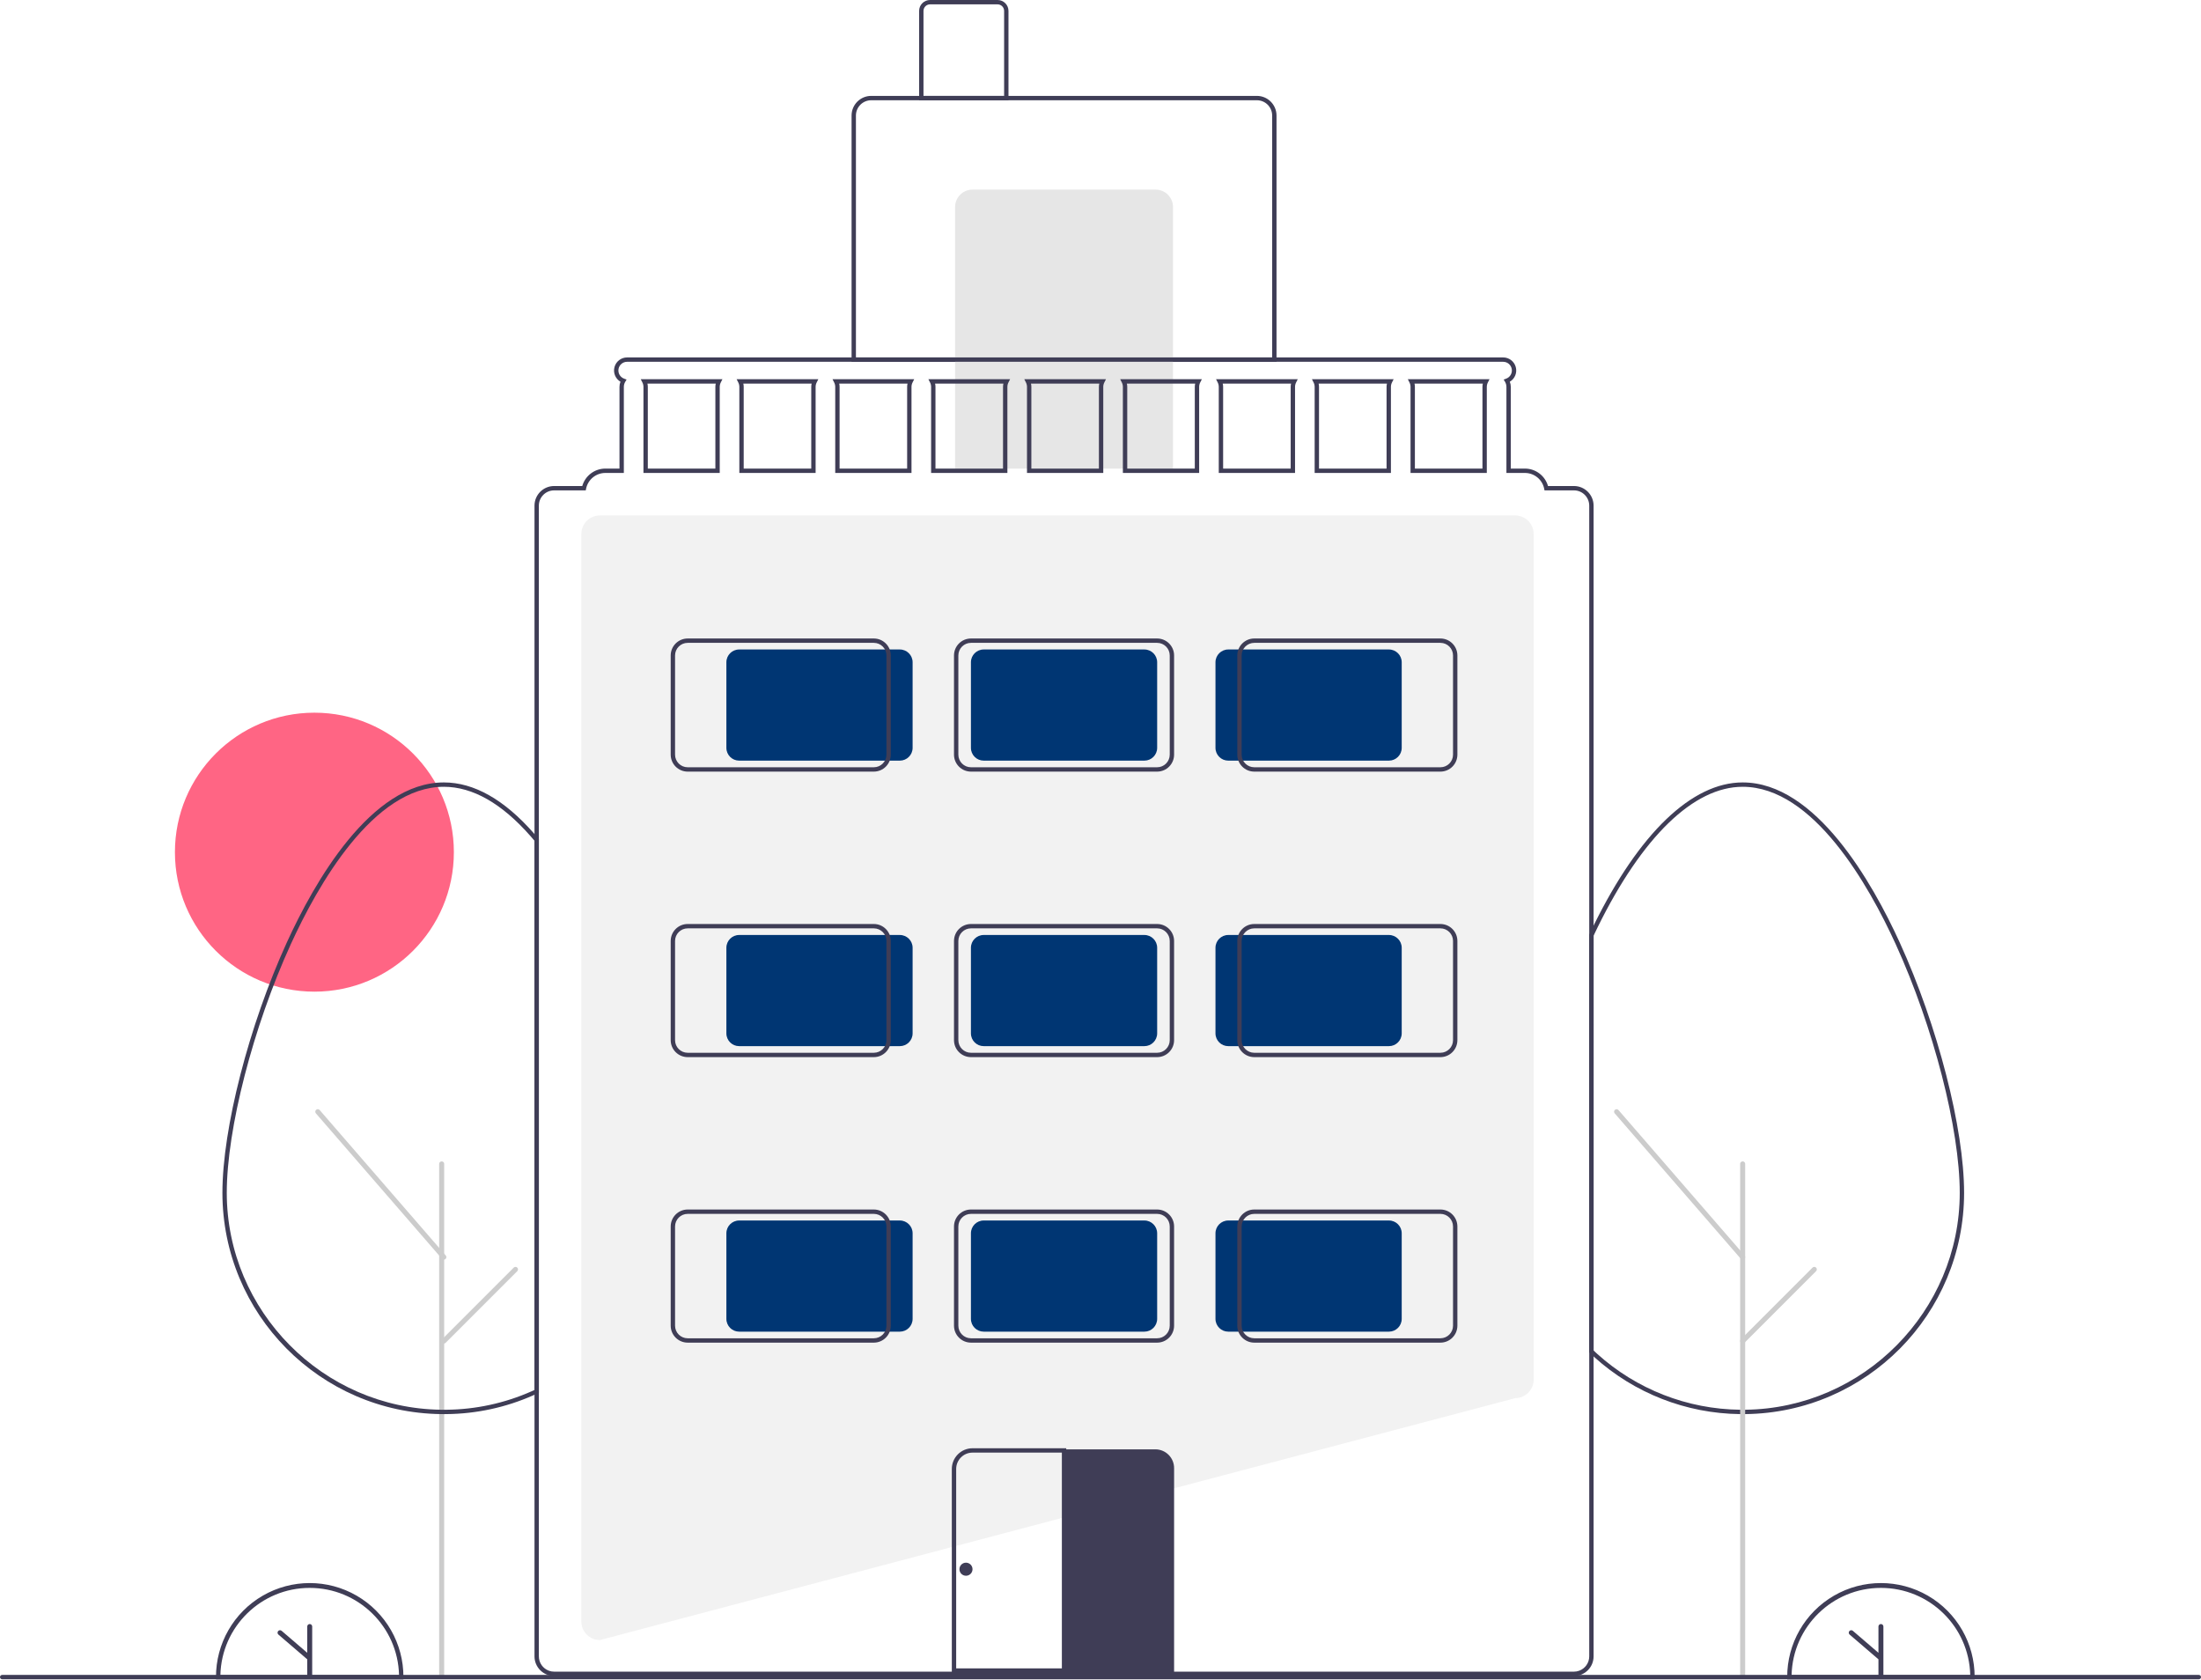
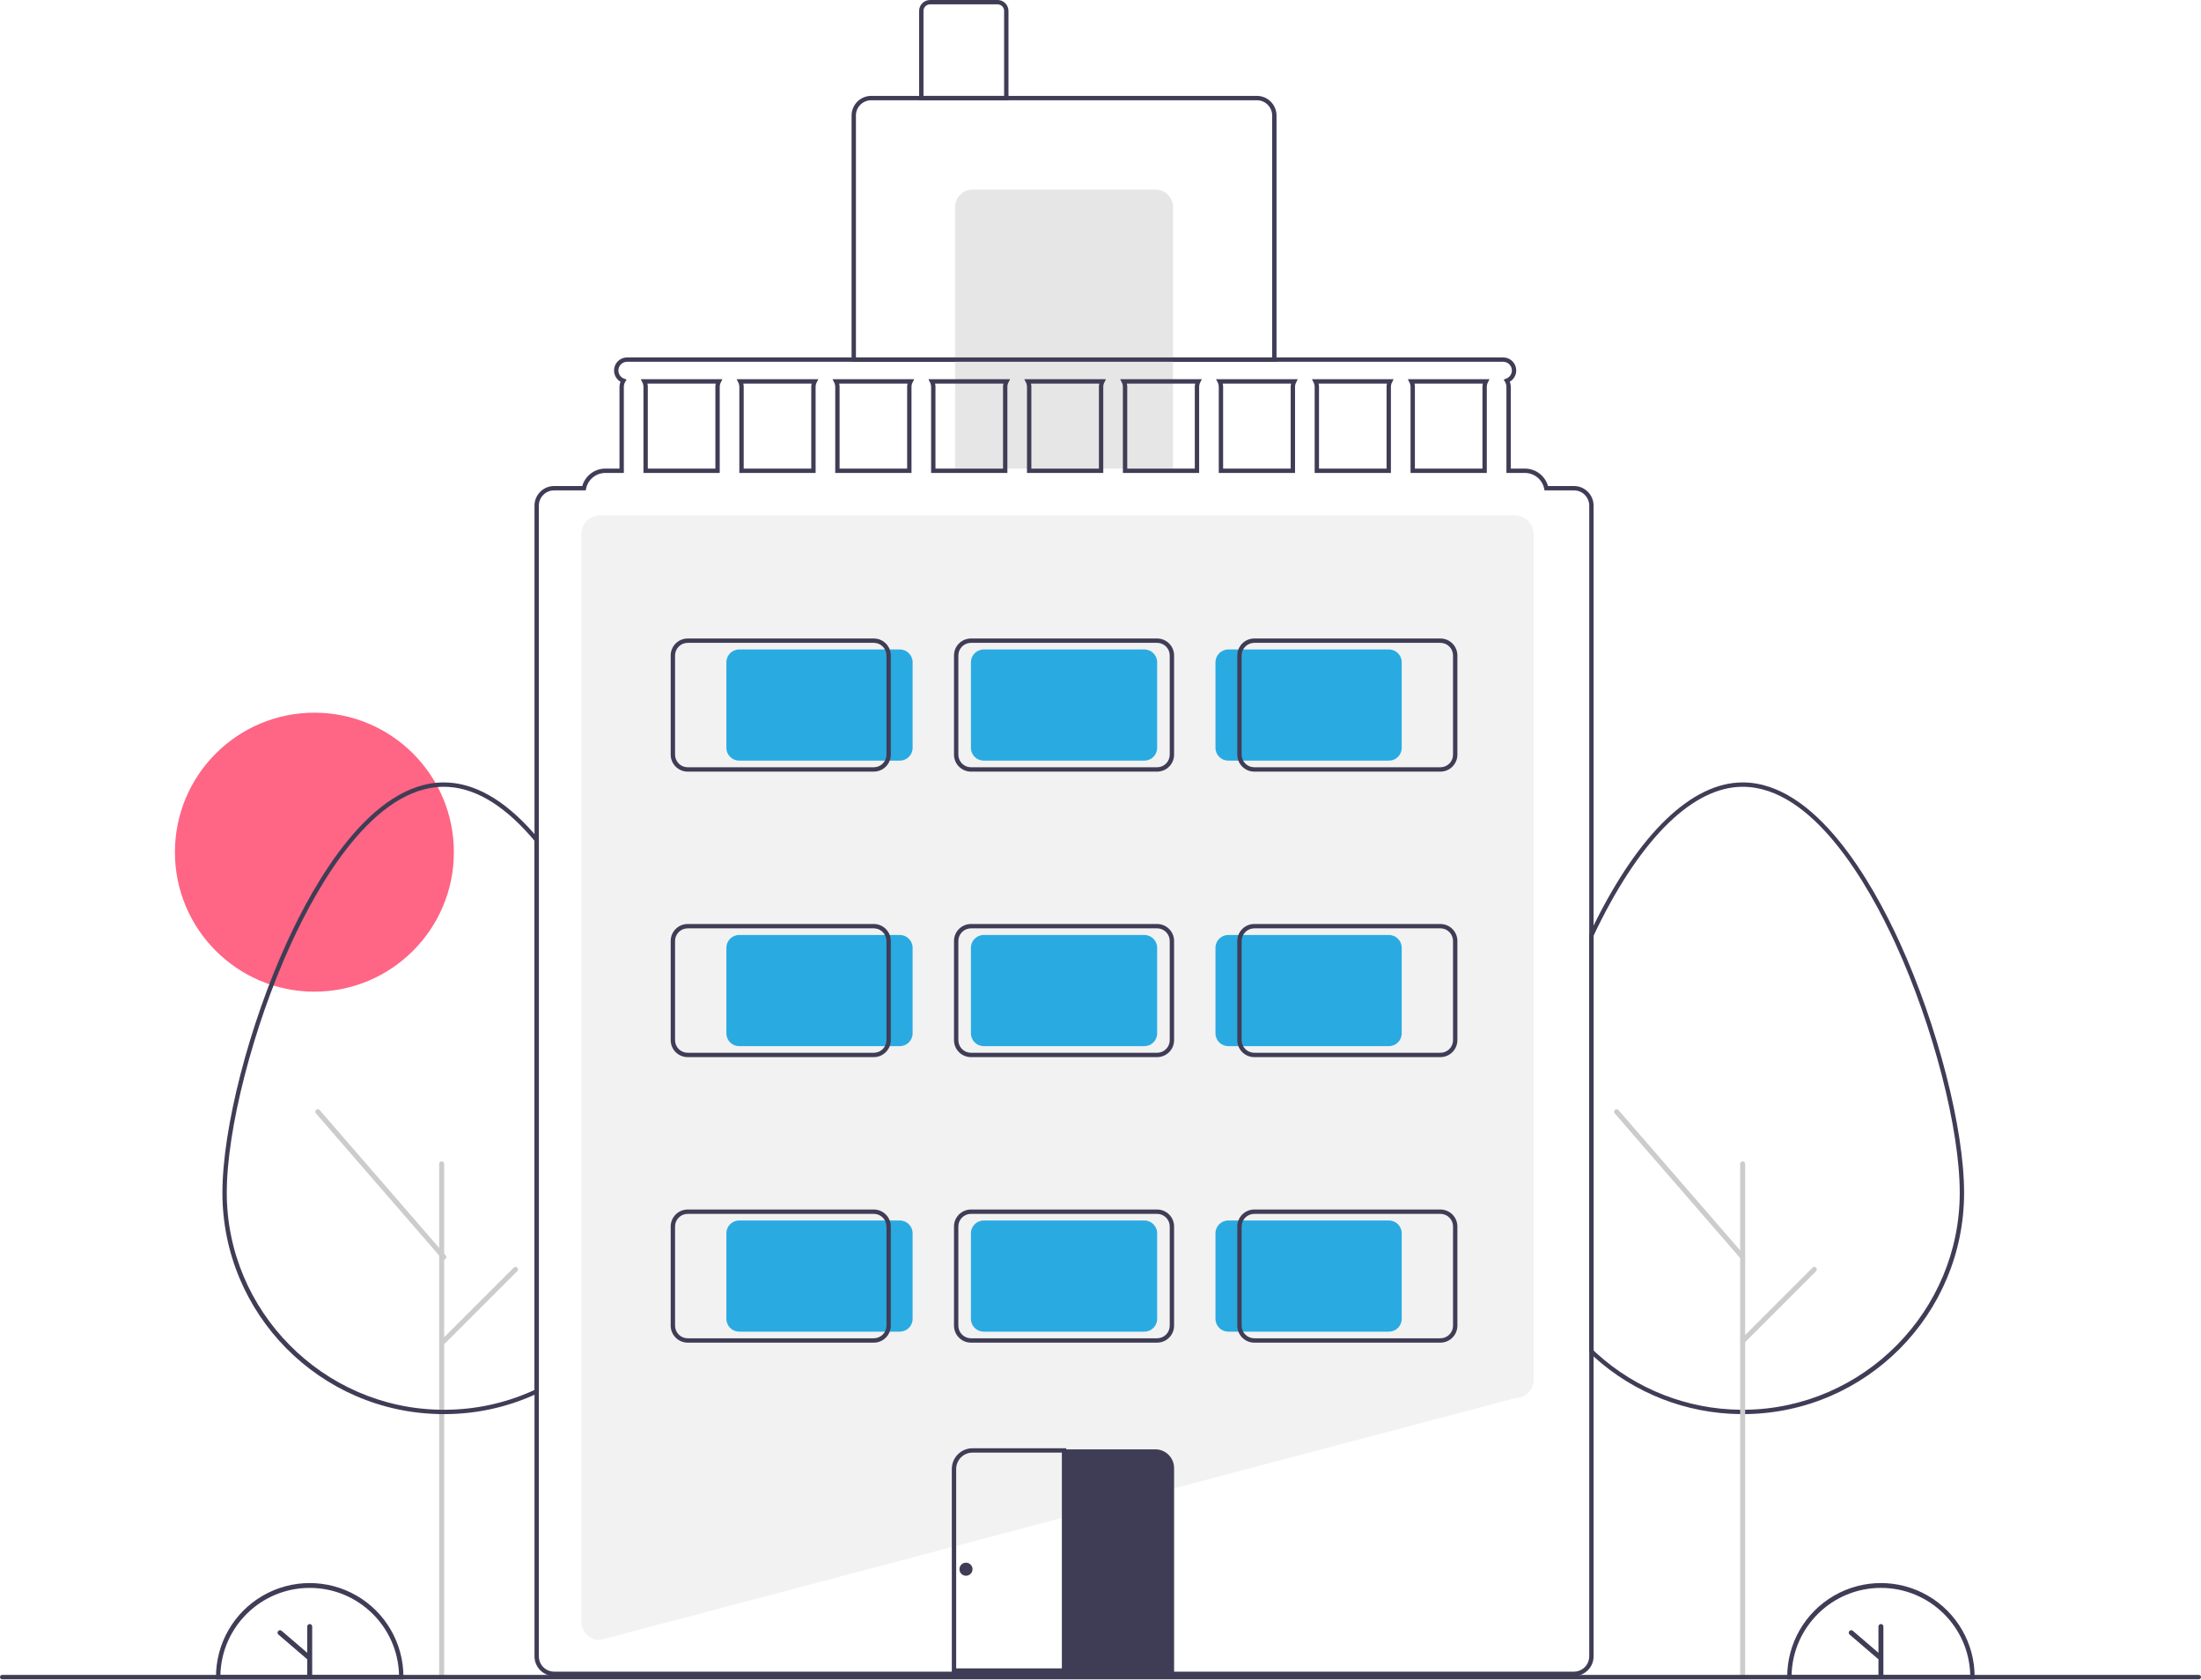
<svg xmlns="http://www.w3.org/2000/svg" data-name="Layer 1" width="1010" height="770.563" viewBox="0 0 1010 770.563">
  <circle cx="144.272" cy="391" r="64" fill="#ff6584" />
  <path d="M370.337,817.218h-.065a8.51,8.51,0,0,1-8.5-8.5v-499a8.51,8.51,0,0,1,8.5-8.5h420a8.509,8.509,0,0,1,8.5,8.5v388a8.509,8.509,0,0,1-8.434,8.5Z" transform="translate(-95 -64.71826)" fill="#f2f2f2" />
  <path d="M680.772,230.718h-195v-113a9.01,9.01,0,0,1,9-9h177a9.01,9.01,0,0,1,9,9Zm-193-2h191v-111a7.008,7.008,0,0,0-7-7h-177a7.008,7.008,0,0,0-7,7Z" transform="translate(-95 -64.71826)" fill="#3f3d56" />
  <path d="M446.272,87h84a8,8,0,0,1,8,8V215a0,0,0,0,1,0,0h-100a0,0,0,0,1,0,0V95A8,8,0,0,1,446.272,87Z" fill="#e6e6e6" />
  <path d="M557.772,110.718h-41v-41a5.006,5.006,0,0,1,5-5h31a5.006,5.006,0,0,1,5,5Zm-39-2h37v-39a3.003,3.003,0,0,0-3-3h-31a3.003,3.003,0,0,0-3,3Z" transform="translate(-95 -64.71826)" fill="#3f3d56" />
  <path d="M894.682,713.558c-.399,0-.787,0-1.185-.01a101.522,101.522,0,0,1-66.895-26.147q-1.019-.927-2.021-1.879l-.31-.295V493.574l.095-.203c.662-1.403,1.333-2.787,2.005-4.17,20.8-42.229,45.059-65.483,68.31-65.483,33.53,0,59.533,45.994,72.05,73.41,17.405,38.124,29.56,85.364,29.56,114.88a101.576,101.576,0,0,1-100.449,101.54C895.469,713.558,895.07,713.558,894.682,713.558Zm-68.41-29.189c.554.523,1.114,1.04,1.673,1.55a99.531,99.531,0,0,0,65.588,25.629c.405.01.788-.001,1.176.01.363,0,.735,0,1.098-.009,54.312-.603,98.486-45.256,98.486-99.541,0-29.26-12.081-76.159-29.38-114.05-12.317-26.98-37.819-72.24-70.23-72.24-22.448,0-46.07,22.857-66.513,64.362-.634,1.305-1.269,2.615-1.897,3.942Z" transform="translate(-95 -64.71826)" fill="#3f3d56" />
  <path d="M894.677,834.806a1.151,1.151,0,0,1-1.151-1.151V598.787a1.151,1.151,0,1,1,2.301,0V833.656A1.151,1.151,0,0,1,894.677,834.806Z" transform="translate(-95 -64.71826)" fill="#ccc" />
  <path d="M297.677,834.806a1.151,1.151,0,0,1-1.151-1.151V598.787a1.151,1.151,0,1,1,2.301,0V833.656A1.151,1.151,0,0,1,297.677,834.806Z" transform="translate(-95 -64.71826)" fill="#ccc" />
  <path d="M894.678,642.669a1.148,1.148,0,0,1-.87-.397L835.944,575.542a1.151,1.151,0,0,1,1.739-1.508l57.864,66.73a1.151,1.151,0,0,1-.869,1.904Z" transform="translate(-95 -64.71826)" fill="#ccc" />
  <path d="M894.677,681.18a1.151,1.151,0,0,1-.813-1.964l32.879-32.88a1.15,1.15,0,0,1,1.627,1.627L895.49,680.843A1.146,1.146,0,0,1,894.677,681.18Z" transform="translate(-95 -64.71826)" fill="#ccc" />
  <path d="M1001.124,835.282H915.119v-1a43.003,43.003,0,1,1,86.005,0Zm-83.993-2H999.112a41.003,41.003,0,0,0-81.981,0Z" transform="translate(-95 -64.71826)" fill="#3f3d56" />
  <path d="M958.121,809.875a1.135,1.135,0,0,0-1.135,1.135V823.069l-11.748-10.083a1.135,1.135,0,1,0-1.479,1.723L956.986,826.061v7.085a1.135,1.135,0,1,0,2.271,0V811.01A1.135,1.135,0,0,0,958.121,809.875Z" transform="translate(-95 -64.71826)" fill="#3f3d56" />
  <path d="M280.124,835.282H194.119v-1a43.003,43.003,0,1,1,86.005,0Zm-83.993-2H278.112a41.003,41.003,0,0,0-81.981,0Z" transform="translate(-95 -64.71826)" fill="#3f3d56" />
  <path d="M237.121,809.875a1.135,1.135,0,0,0-1.135,1.135V823.069l-11.748-10.083a1.135,1.135,0,1,0-1.479,1.723L235.986,826.061v7.085a1.135,1.135,0,1,0,2.271,0V811.01A1.135,1.135,0,0,0,237.121,809.875Z" transform="translate(-95 -64.71826)" fill="#3f3d56" />
  <path d="M298.682,713.558c-.399,0-.787,0-1.185-.01A101.581,101.581,0,0,1,197.062,612.008c0-29.517,12.156-76.757,29.562-114.88,12.517-27.416,38.523-73.41,72.059-73.41,13.813,0,27.722,7.873,41.342,23.401.675.766,1.352,1.554,2.019,2.362l.229.277V703.745l-.564.273c-.673.326-1.356.632-2.039.928a100.608,100.608,0,0,1-39.827,8.603C299.469,713.558,299.07,713.558,298.682,713.558Zm0-287.84c-32.417,0-57.922,45.261-70.239,72.24-17.299,37.89-29.381,84.789-29.381,114.05,0,54.275,44.174,98.928,98.471,99.54.405.01.782.013,1.175.01.363,0,.735,0,1.098-.009a98.656,98.656,0,0,0,39.061-8.435c.472-.205.94-.412,1.404-.628V450.479c-.579-.695-1.165-1.375-1.75-2.04C325.297,433.362,311.894,425.718,298.682,425.718Z" transform="translate(-95 -64.71826)" fill="#3f3d56" />
  <path d="M298.678,642.669a1.148,1.148,0,0,1-.87-.397L239.944,575.542a1.151,1.151,0,0,1,1.739-1.508l57.864,66.73a1.151,1.151,0,0,1-.869,1.904Z" transform="translate(-95 -64.71826)" fill="#ccc" />
  <path d="M298.677,681.18a1.151,1.151,0,0,1-.813-1.964l32.879-32.88a1.15,1.15,0,0,1,1.627,1.627L299.49,680.843A1.146,1.146,0,0,1,298.677,681.18Z" transform="translate(-95 -64.71826)" fill="#ccc" />
  <path d="M389.031,238.718l.74,1.46a4.423,4.423,0,0,1,.5,2.04v39.5h35v-39.5a4.423,4.423,0,0,1,.5-2.04l.74-1.46Zm34.24,3.5v37.5h-31v-37.5a6.277,6.277,0,0,0-.18-1.5h31.36A6.277,6.277,0,0,0,423.272,242.218Zm9.76-3.5.74,1.46a4.423,4.423,0,0,1,.5,2.04v39.5h35v-39.5a4.423,4.423,0,0,1,.5-2.04l.74-1.46Zm34.24,3.5v37.5h-31v-37.5a6.277,6.277,0,0,0-.18-1.5h31.36A6.277,6.277,0,0,0,467.272,242.218Zm9.76-3.5.74,1.46a4.423,4.423,0,0,1,.5,2.04v39.5h35v-39.5a4.423,4.423,0,0,1,.5-2.04l.74-1.46Zm34.24,3.5v37.5h-31v-37.5a6.277,6.277,0,0,0-.18-1.5h31.36A6.277,6.277,0,0,0,511.272,242.218Zm9.76-3.5.74,1.46a4.423,4.423,0,0,1,.5,2.04v39.5h35v-39.5a4.423,4.423,0,0,1,.5-2.04l.74-1.46Zm34.24,3.5v37.5h-31v-37.5a6.277,6.277,0,0,0-.18-1.5h31.36A6.277,6.277,0,0,0,555.272,242.218Zm9.76-3.5.74,1.46a4.423,4.423,0,0,1,.5,2.04v39.5h35v-39.5a4.423,4.423,0,0,1,.5-2.04l.74-1.46Zm34.24,3.5v37.5h-31v-37.5a6.277,6.277,0,0,0-.18-1.5h31.36A6.277,6.277,0,0,0,599.272,242.218Zm9.76-3.5.74,1.46a4.423,4.423,0,0,1,.5,2.04v39.5h35v-39.5a4.423,4.423,0,0,1,.5-2.04l.74-1.46Zm34.24,3.5v37.5h-31v-37.5a6.277,6.277,0,0,0-.18-1.5h31.36A6.277,6.277,0,0,0,643.272,242.218Zm9.76-3.5.74,1.46a4.423,4.423,0,0,1,.5,2.04v39.5h35v-39.5a4.423,4.423,0,0,1,.5-2.04l.74-1.46Zm34.24,3.5v37.5h-31v-37.5a6.277,6.277,0,0,0-.18-1.5h31.36A6.277,6.277,0,0,0,687.272,242.218Zm9.76-3.5.74,1.46a4.423,4.423,0,0,1,.5,2.04v39.5h35v-39.5a4.423,4.423,0,0,1,.5-2.04l.74-1.46Zm34.24,3.5v37.5h-31v-37.5a6.277,6.277,0,0,0-.18-1.5h31.36A6.277,6.277,0,0,0,731.272,242.218Zm9.76-3.5.74,1.46a4.423,4.423,0,0,1,.5,2.04v39.5h35v-39.5a4.423,4.423,0,0,1,.5-2.04l.74-1.46Zm34.24,3.5v37.5h-31v-37.5a6.277,6.277,0,0,0-.18-1.5h31.36A6.277,6.277,0,0,0,775.272,242.218Zm-34.24-3.5.74,1.46a4.423,4.423,0,0,1,.5,2.04v39.5h35v-39.5a4.423,4.423,0,0,1,.5-2.04l.74-1.46Zm34.24,3.5v37.5h-31v-37.5a6.277,6.277,0,0,0-.18-1.5h31.36A6.277,6.277,0,0,0,775.272,242.218Zm-78.24-3.5.74,1.46a4.423,4.423,0,0,1,.5,2.04v39.5h35v-39.5a4.423,4.423,0,0,1,.5-2.04l.74-1.46Zm34.24,3.5v37.5h-31v-37.5a6.277,6.277,0,0,0-.18-1.5h31.36A6.277,6.277,0,0,0,731.272,242.218Zm-78.24-3.5.74,1.46a4.423,4.423,0,0,1,.5,2.04v39.5h35v-39.5a4.423,4.423,0,0,1,.5-2.04l.74-1.46Zm34.24,3.5v37.5h-31v-37.5a6.277,6.277,0,0,0-.18-1.5h31.36A6.277,6.277,0,0,0,687.272,242.218Zm-78.24-3.5.74,1.46a4.423,4.423,0,0,1,.5,2.04v39.5h35v-39.5a4.423,4.423,0,0,1,.5-2.04l.74-1.46Zm34.24,3.5v37.5h-31v-37.5a6.277,6.277,0,0,0-.18-1.5h31.36A6.277,6.277,0,0,0,643.272,242.218Zm-78.24-3.5.74,1.46a4.423,4.423,0,0,1,.5,2.04v39.5h35v-39.5a4.423,4.423,0,0,1,.5-2.04l.74-1.46Zm34.24,3.5v37.5h-31v-37.5a6.277,6.277,0,0,0-.18-1.5h31.36A6.277,6.277,0,0,0,599.272,242.218Zm-78.24-3.5.74,1.46a4.423,4.423,0,0,1,.5,2.04v39.5h35v-39.5a4.423,4.423,0,0,1,.5-2.04l.74-1.46Zm34.24,3.5v37.5h-31v-37.5a6.277,6.277,0,0,0-.18-1.5h31.36A6.277,6.277,0,0,0,555.272,242.218Zm-78.24-3.5.74,1.46a4.423,4.423,0,0,1,.5,2.04v39.5h35v-39.5a4.423,4.423,0,0,1,.5-2.04l.74-1.46Zm34.24,3.5v37.5h-31v-37.5a6.277,6.277,0,0,0-.18-1.5h31.36A6.277,6.277,0,0,0,511.272,242.218Zm-78.24-3.5.74,1.46a4.423,4.423,0,0,1,.5,2.04v39.5h35v-39.5a4.423,4.423,0,0,1,.5-2.04l.74-1.46Zm34.24,3.5v37.5h-31v-37.5a6.277,6.277,0,0,0-.18-1.5h31.36A6.277,6.277,0,0,0,467.272,242.218Zm-78.24-3.5.74,1.46a4.423,4.423,0,0,1,.5,2.04v39.5h35v-39.5a4.423,4.423,0,0,1,.5-2.04l.74-1.46Zm34.24,3.5v37.5h-31v-37.5a6.277,6.277,0,0,0-.18-1.5h31.36A6.277,6.277,0,0,0,423.272,242.218Zm317.76-3.5.74,1.46a4.423,4.423,0,0,1,.5,2.04v39.5h35v-39.5a4.423,4.423,0,0,1,.5-2.04l.74-1.46Zm34.24,3.5v37.5h-31v-37.5a6.277,6.277,0,0,0-.18-1.5h31.36A6.277,6.277,0,0,0,775.272,242.218Zm-78.24-3.5.74,1.46a4.423,4.423,0,0,1,.5,2.04v39.5h35v-39.5a4.423,4.423,0,0,1,.5-2.04l.74-1.46Zm34.24,3.5v37.5h-31v-37.5a6.277,6.277,0,0,0-.18-1.5h31.36A6.277,6.277,0,0,0,731.272,242.218Zm-78.24-3.5.74,1.46a4.423,4.423,0,0,1,.5,2.04v39.5h35v-39.5a4.423,4.423,0,0,1,.5-2.04l.74-1.46Zm34.24,3.5v37.5h-31v-37.5a6.277,6.277,0,0,0-.18-1.5h31.36A6.277,6.277,0,0,0,687.272,242.218Zm-78.24-3.5.74,1.46a4.423,4.423,0,0,1,.5,2.04v39.5h35v-39.5a4.423,4.423,0,0,1,.5-2.04l.74-1.46Zm34.24,3.5v37.5h-31v-37.5a6.277,6.277,0,0,0-.18-1.5h31.36A6.277,6.277,0,0,0,643.272,242.218Zm-78.24-3.5.74,1.46a4.423,4.423,0,0,1,.5,2.04v39.5h35v-39.5a4.423,4.423,0,0,1,.5-2.04l.74-1.46Zm34.24,3.5v37.5h-31v-37.5a6.277,6.277,0,0,0-.18-1.5h31.36A6.277,6.277,0,0,0,599.272,242.218Zm-78.24-3.5.74,1.46a4.423,4.423,0,0,1,.5,2.04v39.5h35v-39.5a4.423,4.423,0,0,1,.5-2.04l.74-1.46Zm34.24,3.5v37.5h-31v-37.5a6.277,6.277,0,0,0-.18-1.5h31.36A6.277,6.277,0,0,0,555.272,242.218Zm-78.24-3.5.74,1.46a4.423,4.423,0,0,1,.5,2.04v39.5h35v-39.5a4.423,4.423,0,0,1,.5-2.04l.74-1.46Zm34.24,3.5v37.5h-31v-37.5a6.277,6.277,0,0,0-.18-1.5h31.36A6.277,6.277,0,0,0,511.272,242.218Zm-78.24-3.5.74,1.46a4.423,4.423,0,0,1,.5,2.04v39.5h35v-39.5a4.423,4.423,0,0,1,.5-2.04l.74-1.46Zm34.24,3.5v37.5h-31v-37.5a6.277,6.277,0,0,0-.18-1.5h31.36A6.277,6.277,0,0,0,467.272,242.218Zm-78.24-3.5.74,1.46a4.423,4.423,0,0,1,.5,2.04v39.5h35v-39.5a4.423,4.423,0,0,1,.5-2.04l.74-1.46Zm34.24,3.5v37.5h-31v-37.5a6.277,6.277,0,0,0-.18-1.5h31.36A6.277,6.277,0,0,0,423.272,242.218Zm317.76-3.5.74,1.46a4.423,4.423,0,0,1,.5,2.04v39.5h35v-39.5a4.423,4.423,0,0,1,.5-2.04l.74-1.46Zm34.24,3.5v37.5h-31v-37.5a6.277,6.277,0,0,0-.18-1.5h31.36A6.277,6.277,0,0,0,775.272,242.218Zm-78.24-3.5.74,1.46a4.423,4.423,0,0,1,.5,2.04v39.5h35v-39.5a4.423,4.423,0,0,1,.5-2.04l.74-1.46Zm34.24,3.5v37.5h-31v-37.5a6.277,6.277,0,0,0-.18-1.5h31.36A6.277,6.277,0,0,0,731.272,242.218Zm-78.24-3.5.74,1.46a4.423,4.423,0,0,1,.5,2.04v39.5h35v-39.5a4.423,4.423,0,0,1,.5-2.04l.74-1.46Zm34.24,3.5v37.5h-31v-37.5a6.277,6.277,0,0,0-.18-1.5h31.36A6.277,6.277,0,0,0,687.272,242.218Zm-78.24-3.5.74,1.46a4.423,4.423,0,0,1,.5,2.04v39.5h35v-39.5a4.423,4.423,0,0,1,.5-2.04l.74-1.46Zm34.24,3.5v37.5h-31v-37.5a6.277,6.277,0,0,0-.18-1.5h31.36A6.277,6.277,0,0,0,643.272,242.218Zm-78.24-3.5.74,1.46a4.423,4.423,0,0,1,.5,2.04v39.5h35v-39.5a4.423,4.423,0,0,1,.5-2.04l.74-1.46Zm34.24,3.5v37.5h-31v-37.5a6.277,6.277,0,0,0-.18-1.5h31.36A6.277,6.277,0,0,0,599.272,242.218Zm-78.24-3.5.74,1.46a4.423,4.423,0,0,1,.5,2.04v39.5h35v-39.5a4.423,4.423,0,0,1,.5-2.04l.74-1.46Zm34.24,3.5v37.5h-31v-37.5a6.277,6.277,0,0,0-.18-1.5h31.36A6.277,6.277,0,0,0,555.272,242.218Zm-78.24-3.5.74,1.46a4.423,4.423,0,0,1,.5,2.04v39.5h35v-39.5a4.423,4.423,0,0,1,.5-2.04l.74-1.46Zm34.24,3.5v37.5h-31v-37.5a6.277,6.277,0,0,0-.18-1.5h31.36A6.277,6.277,0,0,0,511.272,242.218Zm-78.24-3.5.74,1.46a4.423,4.423,0,0,1,.5,2.04v39.5h35v-39.5a4.423,4.423,0,0,1,.5-2.04l.74-1.46Zm34.24,3.5v37.5h-31v-37.5a6.277,6.277,0,0,0-.18-1.5h31.36A6.277,6.277,0,0,0,467.272,242.218Zm-78.24-3.5.74,1.46a4.423,4.423,0,0,1,.5,2.04v39.5h35v-39.5a4.423,4.423,0,0,1,.5-2.04l.74-1.46Zm34.24,3.5v37.5h-31v-37.5a6.277,6.277,0,0,0-.18-1.5h31.36A6.277,6.277,0,0,0,423.272,242.218Zm317.76-3.5.74,1.46a4.423,4.423,0,0,1,.5,2.04v39.5h35v-39.5a4.423,4.423,0,0,1,.5-2.04l.74-1.46Zm34.24,3.5v37.5h-31v-37.5a6.277,6.277,0,0,0-.18-1.5h31.36A6.277,6.277,0,0,0,775.272,242.218Zm-78.24-3.5.74,1.46a4.423,4.423,0,0,1,.5,2.04v39.5h35v-39.5a4.423,4.423,0,0,1,.5-2.04l.74-1.46Zm34.24,3.5v37.5h-31v-37.5a6.277,6.277,0,0,0-.18-1.5h31.36A6.277,6.277,0,0,0,731.272,242.218Zm-78.24-3.5.74,1.46a4.423,4.423,0,0,1,.5,2.04v39.5h35v-39.5a4.423,4.423,0,0,1,.5-2.04l.74-1.46Zm34.24,3.5v37.5h-31v-37.5a6.277,6.277,0,0,0-.18-1.5h31.36A6.277,6.277,0,0,0,687.272,242.218Zm-78.24-3.5.74,1.46a4.423,4.423,0,0,1,.5,2.04v39.5h35v-39.5a4.423,4.423,0,0,1,.5-2.04l.74-1.46Zm34.24,3.5v37.5h-31v-37.5a6.277,6.277,0,0,0-.18-1.5h31.36A6.277,6.277,0,0,0,643.272,242.218Zm-78.24-3.5.74,1.46a4.423,4.423,0,0,1,.5,2.04v39.5h35v-39.5a4.423,4.423,0,0,1,.5-2.04l.74-1.46Zm34.24,3.5v37.5h-31v-37.5a6.277,6.277,0,0,0-.18-1.5h31.36A6.277,6.277,0,0,0,599.272,242.218Zm-78.24-3.5.74,1.46a4.423,4.423,0,0,1,.5,2.04v39.5h35v-39.5a4.423,4.423,0,0,1,.5-2.04l.74-1.46Zm34.24,3.5v37.5h-31v-37.5a6.277,6.277,0,0,0-.18-1.5h31.36A6.277,6.277,0,0,0,555.272,242.218Zm-78.24-3.5.74,1.46a4.423,4.423,0,0,1,.5,2.04v39.5h35v-39.5a4.423,4.423,0,0,1,.5-2.04l.74-1.46Zm34.24,3.5v37.5h-31v-37.5a6.277,6.277,0,0,0-.18-1.5h31.36A6.277,6.277,0,0,0,511.272,242.218Zm-78.24-3.5.74,1.46a4.423,4.423,0,0,1,.5,2.04v39.5h35v-39.5a4.423,4.423,0,0,1,.5-2.04l.74-1.46Zm34.24,3.5v37.5h-31v-37.5a6.277,6.277,0,0,0-.18-1.5h31.36A6.277,6.277,0,0,0,467.272,242.218Zm-78.24-3.5.74,1.46a4.423,4.423,0,0,1,.5,2.04v39.5h35v-39.5a4.423,4.423,0,0,1,.5-2.04l.74-1.46Zm34.24,3.5v37.5h-31v-37.5a6.277,6.277,0,0,0-.18-1.5h31.36A6.277,6.277,0,0,0,423.272,242.218Zm317.76-3.5.74,1.46a4.423,4.423,0,0,1,.5,2.04v39.5h35v-39.5a4.423,4.423,0,0,1,.5-2.04l.74-1.46Zm34.24,3.5v37.5h-31v-37.5a6.277,6.277,0,0,0-.18-1.5h31.36A6.277,6.277,0,0,0,775.272,242.218Zm-77.5-2.04a4.423,4.423,0,0,1,.5,2.04v39.5h35v-39.5a4.423,4.423,0,0,1,.5-2.04l.74-1.46H697.031Zm33.68.54a6.277,6.277,0,0,0-.18,1.5v37.5h-31v-37.5a6.277,6.277,0,0,0-.18-1.5Zm-77.68-.54a4.423,4.423,0,0,1,.5,2.04v39.5h35v-39.5a4.423,4.423,0,0,1,.5-2.04l.74-1.46H653.031Zm33.68.54a6.277,6.277,0,0,0-.18,1.5v37.5h-31v-37.5a6.277,6.277,0,0,0-.18-1.5Zm-77.68-.54a4.423,4.423,0,0,1,.5,2.04v39.5h35v-39.5a4.423,4.423,0,0,1,.5-2.04l.74-1.46H609.031Zm33.68.54a6.277,6.277,0,0,0-.18,1.5v37.5h-31v-37.5a6.277,6.277,0,0,0-.18-1.5Zm-77.68-.54a4.423,4.423,0,0,1,.5,2.04v39.5h35v-39.5a4.423,4.423,0,0,1,.5-2.04l.74-1.46H565.031Zm33.68.54a6.277,6.277,0,0,0-.18,1.5v37.5h-31v-37.5a6.277,6.277,0,0,0-.18-1.5Zm-77.68-.54a4.423,4.423,0,0,1,.5,2.04v39.5h35v-39.5a4.423,4.423,0,0,1,.5-2.04l.74-1.46H521.031Zm33.68.54a6.277,6.277,0,0,0-.18,1.5v37.5h-31v-37.5a6.277,6.277,0,0,0-.18-1.5Zm-77.68-.54a4.423,4.423,0,0,1,.5,2.04v39.5h35v-39.5a4.423,4.423,0,0,1,.5-2.04l.74-1.46H477.031Zm33.68.54a6.277,6.277,0,0,0-.18,1.5v37.5h-31v-37.5a6.277,6.277,0,0,0-.18-1.5Zm-77.68-.54a4.423,4.423,0,0,1,.5,2.04v39.5h35v-39.5a4.423,4.423,0,0,1,.5-2.04l.74-1.46H433.031Zm33.68.54a6.277,6.277,0,0,0-.18,1.5v37.5h-31v-37.5a6.277,6.277,0,0,0-.18-1.5Zm-77.68-.54a4.423,4.423,0,0,1,.5,2.04v39.5h35v-39.5a4.423,4.423,0,0,1,.5-2.04l.74-1.46H389.031Zm33.68.54a6.277,6.277,0,0,0-.18,1.5v37.5h-31v-37.5a6.277,6.277,0,0,0-.18-1.5Zm318.32-.54a4.423,4.423,0,0,1,.5,2.04v39.5h35v-39.5a4.423,4.423,0,0,1,.5-2.04l.74-1.46H741.031Zm33.68.54a6.277,6.277,0,0,0-.18,1.5v37.5h-31v-37.5a6.277,6.277,0,0,0-.18-1.5Zm-77.68-.54a4.423,4.423,0,0,1,.5,2.04v39.5h35v-39.5a4.423,4.423,0,0,1,.5-2.04l.74-1.46H697.031Zm33.68.54a6.277,6.277,0,0,0-.18,1.5v37.5h-31v-37.5a6.277,6.277,0,0,0-.18-1.5Zm-77.68-.54a4.423,4.423,0,0,1,.5,2.04v39.5h35v-39.5a4.423,4.423,0,0,1,.5-2.04l.74-1.46H653.031Zm33.68.54a6.277,6.277,0,0,0-.18,1.5v37.5h-31v-37.5a6.277,6.277,0,0,0-.18-1.5Zm-77.68-.54a4.423,4.423,0,0,1,.5,2.04v39.5h35v-39.5a4.423,4.423,0,0,1,.5-2.04l.74-1.46H609.031Zm33.68.54a6.277,6.277,0,0,0-.18,1.5v37.5h-31v-37.5a6.277,6.277,0,0,0-.18-1.5Zm-77.68-.54a4.423,4.423,0,0,1,.5,2.04v39.5h35v-39.5a4.423,4.423,0,0,1,.5-2.04l.74-1.46H565.031Zm33.68.54a6.277,6.277,0,0,0-.18,1.5v37.5h-31v-37.5a6.277,6.277,0,0,0-.18-1.5Zm-77.68-.54a4.423,4.423,0,0,1,.5,2.04v39.5h35v-39.5a4.423,4.423,0,0,1,.5-2.04l.74-1.46H521.031Zm33.68.54a6.277,6.277,0,0,0-.18,1.5v37.5h-31v-37.5a6.277,6.277,0,0,0-.18-1.5Zm-77.68-.54a4.423,4.423,0,0,1,.5,2.04v39.5h35v-39.5a4.423,4.423,0,0,1,.5-2.04l.74-1.46H477.031Zm33.68.54a6.277,6.277,0,0,0-.18,1.5v37.5h-31v-37.5a6.277,6.277,0,0,0-.18-1.5Zm-77.68-.54a4.423,4.423,0,0,1,.5,2.04v39.5h35v-39.5a4.423,4.423,0,0,1,.5-2.04l.74-1.46H433.031Zm33.68.54a6.277,6.277,0,0,0-.18,1.5v37.5h-31v-37.5a6.277,6.277,0,0,0-.18-1.5Zm-77.68-.54a4.423,4.423,0,0,1,.5,2.04v39.5h35v-39.5a4.423,4.423,0,0,1,.5-2.04l.74-1.46H389.031Zm33.68.54a6.277,6.277,0,0,0-.18,1.5v37.5h-31v-37.5a6.277,6.277,0,0,0-.18-1.5Zm393.82,47H805.352a11.031,11.031,0,0,0-10.58-8h-6.5v-37.5a6.252,6.252,0,0,0-.45-2.35,5.989,5.989,0,0,0-3.05-11.15h-402a5.989,5.989,0,0,0-3.05,11.15,6.252,6.252,0,0,0-.45,2.35v37.5h-6.5a11.031,11.031,0,0,0-10.58,8H349.272a9.014,9.014,0,0,0-9,9v528a9.02,9.02,0,0,0,9,9h468a9.013,9.013,0,0,0,9-9v-528A9.014,9.014,0,0,0,817.272,287.718Zm7,537a7.005,7.005,0,0,1-4.57,6.56,6.723,6.723,0,0,1-2.43.44h-468a6.723,6.723,0,0,1-2.43-.44,7.005,7.005,0,0,1-4.57-6.56v-528a7.008,7.008,0,0,1,7-7h14.52l.16-.8a9.032,9.032,0,0,1,8.82-7.2h8.5v-39.5a4.494,4.494,0,0,1,.64-2.31l.62-1.03-1.13-.42a3.989,3.989,0,0,1,1.37-7.74h402a3.989,3.989,0,0,1,1.37,7.74l-1.13.42.62,1.03a4.489,4.489,0,0,1,.64,2.31v39.5h8.5a9.031,9.031,0,0,1,8.82,7.2l.16.8h13.52a7.008,7.008,0,0,1,7,7Zm-435.24-586,.74,1.46a4.423,4.423,0,0,1,.5,2.04v39.5h35v-39.5a4.423,4.423,0,0,1,.5-2.04l.74-1.46Zm34.24,3.5v37.5h-31v-37.5a6.277,6.277,0,0,0-.18-1.5h31.36A6.277,6.277,0,0,0,423.272,242.218Zm9.76-3.5.74,1.46a4.423,4.423,0,0,1,.5,2.04v39.5h35v-39.5a4.423,4.423,0,0,1,.5-2.04l.74-1.46Zm34.24,3.5v37.5h-31v-37.5a6.277,6.277,0,0,0-.18-1.5h31.36A6.277,6.277,0,0,0,467.272,242.218Zm9.76-3.5.74,1.46a4.423,4.423,0,0,1,.5,2.04v39.5h35v-39.5a4.423,4.423,0,0,1,.5-2.04l.74-1.46Zm34.24,3.5v37.5h-31v-37.5a6.277,6.277,0,0,0-.18-1.5h31.36A6.277,6.277,0,0,0,511.272,242.218Zm9.76-3.5.74,1.46a4.423,4.423,0,0,1,.5,2.04v39.5h35v-39.5a4.423,4.423,0,0,1,.5-2.04l.74-1.46Zm34.24,3.5v37.5h-31v-37.5a6.277,6.277,0,0,0-.18-1.5h31.36A6.277,6.277,0,0,0,555.272,242.218Zm9.76-3.5.74,1.46a4.423,4.423,0,0,1,.5,2.04v39.5h35v-39.5a4.423,4.423,0,0,1,.5-2.04l.74-1.46Zm34.24,3.5v37.5h-31v-37.5a6.277,6.277,0,0,0-.18-1.5h31.36A6.277,6.277,0,0,0,599.272,242.218Zm9.76-3.5.74,1.46a4.423,4.423,0,0,1,.5,2.04v39.5h35v-39.5a4.423,4.423,0,0,1,.5-2.04l.74-1.46Zm34.24,3.5v37.5h-31v-37.5a6.277,6.277,0,0,0-.18-1.5h31.36A6.277,6.277,0,0,0,643.272,242.218Zm9.76-3.5.74,1.46a4.423,4.423,0,0,1,.5,2.04v39.5h35v-39.5a4.423,4.423,0,0,1,.5-2.04l.74-1.46Zm34.24,3.5v37.5h-31v-37.5a6.277,6.277,0,0,0-.18-1.5h31.36A6.277,6.277,0,0,0,687.272,242.218Zm9.76-3.5.74,1.46a4.423,4.423,0,0,1,.5,2.04v39.5h35v-39.5a4.423,4.423,0,0,1,.5-2.04l.74-1.46Zm34.24,3.5v37.5h-31v-37.5a6.277,6.277,0,0,0-.18-1.5h31.36A6.277,6.277,0,0,0,731.272,242.218Zm9.76-3.5.74,1.46a4.423,4.423,0,0,1,.5,2.04v39.5h35v-39.5a4.423,4.423,0,0,1,.5-2.04l.74-1.46Zm34.24,3.5v37.5h-31v-37.5a6.277,6.277,0,0,0-.18-1.5h31.36A6.277,6.277,0,0,0,775.272,242.218Zm-386.24-3.5.74,1.46a4.423,4.423,0,0,1,.5,2.04v39.5h35v-39.5a4.423,4.423,0,0,1,.5-2.04l.74-1.46Zm34.24,3.5v37.5h-31v-37.5a6.277,6.277,0,0,0-.18-1.5h31.36A6.277,6.277,0,0,0,423.272,242.218Zm9.76-3.5.74,1.46a4.423,4.423,0,0,1,.5,2.04v39.5h35v-39.5a4.423,4.423,0,0,1,.5-2.04l.74-1.46Zm34.24,3.5v37.5h-31v-37.5a6.277,6.277,0,0,0-.18-1.5h31.36A6.277,6.277,0,0,0,467.272,242.218Zm9.76-3.5.74,1.46a4.423,4.423,0,0,1,.5,2.04v39.5h35v-39.5a4.423,4.423,0,0,1,.5-2.04l.74-1.46Zm34.24,3.5v37.5h-31v-37.5a6.277,6.277,0,0,0-.18-1.5h31.36A6.277,6.277,0,0,0,511.272,242.218Zm9.76-3.5.74,1.46a4.423,4.423,0,0,1,.5,2.04v39.5h35v-39.5a4.423,4.423,0,0,1,.5-2.04l.74-1.46Zm34.24,3.5v37.5h-31v-37.5a6.277,6.277,0,0,0-.18-1.5h31.36A6.277,6.277,0,0,0,555.272,242.218Zm9.76-3.5.74,1.46a4.423,4.423,0,0,1,.5,2.04v39.5h35v-39.5a4.423,4.423,0,0,1,.5-2.04l.74-1.46Zm34.24,3.5v37.5h-31v-37.5a6.277,6.277,0,0,0-.18-1.5h31.36A6.277,6.277,0,0,0,599.272,242.218Zm9.76-3.5.74,1.46a4.423,4.423,0,0,1,.5,2.04v39.5h35v-39.5a4.423,4.423,0,0,1,.5-2.04l.74-1.46Zm34.24,3.5v37.5h-31v-37.5a6.277,6.277,0,0,0-.18-1.5h31.36A6.277,6.277,0,0,0,643.272,242.218Zm9.76-3.5.74,1.46a4.423,4.423,0,0,1,.5,2.04v39.5h35v-39.5a4.423,4.423,0,0,1,.5-2.04l.74-1.46Zm34.24,3.5v37.5h-31v-37.5a6.277,6.277,0,0,0-.18-1.5h31.36A6.277,6.277,0,0,0,687.272,242.218Zm9.76-3.5.74,1.46a4.423,4.423,0,0,1,.5,2.04v39.5h35v-39.5a4.423,4.423,0,0,1,.5-2.04l.74-1.46Zm34.24,3.5v37.5h-31v-37.5a6.277,6.277,0,0,0-.18-1.5h31.36A6.277,6.277,0,0,0,731.272,242.218Zm9.76-3.5.74,1.46a4.423,4.423,0,0,1,.5,2.04v39.5h35v-39.5a4.423,4.423,0,0,1,.5-2.04l.74-1.46Zm34.24,3.5v37.5h-31v-37.5a6.277,6.277,0,0,0-.18-1.5h31.36A6.277,6.277,0,0,0,775.272,242.218Zm-386.24-3.5.74,1.46a4.423,4.423,0,0,1,.5,2.04v39.5h35v-39.5a4.423,4.423,0,0,1,.5-2.04l.74-1.46Zm34.24,3.5v37.5h-31v-37.5a6.277,6.277,0,0,0-.18-1.5h31.36A6.277,6.277,0,0,0,423.272,242.218Zm9.76-3.5.74,1.46a4.423,4.423,0,0,1,.5,2.04v39.5h35v-39.5a4.423,4.423,0,0,1,.5-2.04l.74-1.46Zm34.24,3.5v37.5h-31v-37.5a6.277,6.277,0,0,0-.18-1.5h31.36A6.277,6.277,0,0,0,467.272,242.218Zm9.76-3.5.74,1.46a4.423,4.423,0,0,1,.5,2.04v39.5h35v-39.5a4.423,4.423,0,0,1,.5-2.04l.74-1.46Zm34.24,3.5v37.5h-31v-37.5a6.277,6.277,0,0,0-.18-1.5h31.36A6.277,6.277,0,0,0,511.272,242.218Zm9.76-3.5.74,1.46a4.423,4.423,0,0,1,.5,2.04v39.5h35v-39.5a4.423,4.423,0,0,1,.5-2.04l.74-1.46Zm34.24,3.5v37.5h-31v-37.5a6.277,6.277,0,0,0-.18-1.5h31.36A6.277,6.277,0,0,0,555.272,242.218Zm9.76-3.5.74,1.46a4.423,4.423,0,0,1,.5,2.04v39.5h35v-39.5a4.423,4.423,0,0,1,.5-2.04l.74-1.46Zm34.24,3.5v37.5h-31v-37.5a6.277,6.277,0,0,0-.18-1.5h31.36A6.277,6.277,0,0,0,599.272,242.218Zm9.76-3.5.74,1.46a4.423,4.423,0,0,1,.5,2.04v39.5h35v-39.5a4.423,4.423,0,0,1,.5-2.04l.74-1.46Zm34.24,3.5v37.5h-31v-37.5a6.277,6.277,0,0,0-.18-1.5h31.36A6.277,6.277,0,0,0,643.272,242.218Zm9.76-3.5.74,1.46a4.423,4.423,0,0,1,.5,2.04v39.5h35v-39.5a4.423,4.423,0,0,1,.5-2.04l.74-1.46Zm34.24,3.5v37.5h-31v-37.5a6.277,6.277,0,0,0-.18-1.5h31.36A6.277,6.277,0,0,0,687.272,242.218Zm9.76-3.5.74,1.46a4.423,4.423,0,0,1,.5,2.04v39.5h35v-39.5a4.423,4.423,0,0,1,.5-2.04l.74-1.46Zm34.24,3.5v37.5h-31v-37.5a6.277,6.277,0,0,0-.18-1.5h31.36A6.277,6.277,0,0,0,731.272,242.218Zm9.76-3.5.74,1.46a4.423,4.423,0,0,1,.5,2.04v39.5h35v-39.5a4.423,4.423,0,0,1,.5-2.04l.74-1.46Zm34.24,3.5v37.5h-31v-37.5a6.277,6.277,0,0,0-.18-1.5h31.36A6.277,6.277,0,0,0,775.272,242.218Zm-386.24-3.5.74,1.46a4.423,4.423,0,0,1,.5,2.04v39.5h35v-39.5a4.423,4.423,0,0,1,.5-2.04l.74-1.46Zm34.24,3.5v37.5h-31v-37.5a6.277,6.277,0,0,0-.18-1.5h31.36A6.277,6.277,0,0,0,423.272,242.218Zm9.76-3.5.74,1.46a4.423,4.423,0,0,1,.5,2.04v39.5h35v-39.5a4.423,4.423,0,0,1,.5-2.04l.74-1.46Zm34.24,3.5v37.5h-31v-37.5a6.277,6.277,0,0,0-.18-1.5h31.36A6.277,6.277,0,0,0,467.272,242.218Zm9.76-3.5.74,1.46a4.423,4.423,0,0,1,.5,2.04v39.5h35v-39.5a4.423,4.423,0,0,1,.5-2.04l.74-1.46Zm34.24,3.5v37.5h-31v-37.5a6.277,6.277,0,0,0-.18-1.5h31.36A6.277,6.277,0,0,0,511.272,242.218Zm9.76-3.5.74,1.46a4.423,4.423,0,0,1,.5,2.04v39.5h35v-39.5a4.423,4.423,0,0,1,.5-2.04l.74-1.46Zm34.24,3.5v37.5h-31v-37.5a6.277,6.277,0,0,0-.18-1.5h31.36A6.277,6.277,0,0,0,555.272,242.218Zm9.76-3.5.74,1.46a4.423,4.423,0,0,1,.5,2.04v39.5h35v-39.5a4.423,4.423,0,0,1,.5-2.04l.74-1.46Zm34.24,3.5v37.5h-31v-37.5a6.277,6.277,0,0,0-.18-1.5h31.36A6.277,6.277,0,0,0,599.272,242.218Zm9.76-3.5.74,1.46a4.423,4.423,0,0,1,.5,2.04v39.5h35v-39.5a4.423,4.423,0,0,1,.5-2.04l.74-1.46Zm34.24,3.5v37.5h-31v-37.5a6.277,6.277,0,0,0-.18-1.5h31.36A6.277,6.277,0,0,0,643.272,242.218Zm9.76-3.5.74,1.46a4.423,4.423,0,0,1,.5,2.04v39.5h35v-39.5a4.423,4.423,0,0,1,.5-2.04l.74-1.46Zm34.24,3.5v37.5h-31v-37.5a6.277,6.277,0,0,0-.18-1.5h31.36A6.277,6.277,0,0,0,687.272,242.218Zm9.76-3.5.74,1.46a4.423,4.423,0,0,1,.5,2.04v39.5h35v-39.5a4.423,4.423,0,0,1,.5-2.04l.74-1.46Zm34.24,3.5v37.5h-31v-37.5a6.277,6.277,0,0,0-.18-1.5h31.36A6.277,6.277,0,0,0,731.272,242.218Zm9.76-3.5.74,1.46a4.423,4.423,0,0,1,.5,2.04v39.5h35v-39.5a4.423,4.423,0,0,1,.5-2.04l.74-1.46Zm34.24,3.5v37.5h-31v-37.5a6.277,6.277,0,0,0-.18-1.5h31.36A6.277,6.277,0,0,0,775.272,242.218Z" transform="translate(-95 -64.71826)" fill="#3f3d56" />
-   <path d="M507.924,413.718H434.181a5.865,5.865,0,0,1-5.858-5.858V368.576a5.865,5.865,0,0,1,5.858-5.858h73.743a5.865,5.865,0,0,1,5.858,5.858v39.284A5.865,5.865,0,0,1,507.924,413.718Z" transform="translate(-95 -64.71826)" fill="#003673" />
-   <path d="M620.143,413.718H546.4a5.865,5.865,0,0,1-5.858-5.858V368.576A5.865,5.865,0,0,1,546.4,362.718h73.743a5.865,5.865,0,0,1,5.858,5.858v39.284A5.865,5.865,0,0,1,620.143,413.718Z" transform="translate(-95 -64.71826)" fill="#003673" />
-   <path d="M732.363,413.718H658.62a5.865,5.865,0,0,1-5.858-5.858V368.576a5.865,5.865,0,0,1,5.858-5.858h73.743a5.865,5.865,0,0,1,5.858,5.858v39.284A5.865,5.865,0,0,1,732.363,413.718Z" transform="translate(-95 -64.71826)" fill="#003673" />
-   <path d="M507.924,544.718H434.181a5.865,5.865,0,0,1-5.858-5.858V499.576a5.865,5.865,0,0,1,5.858-5.858h73.743a5.865,5.865,0,0,1,5.858,5.858v39.284A5.865,5.865,0,0,1,507.924,544.718Z" transform="translate(-95 -64.71826)" fill="#003673" />
-   <path d="M620.143,544.718H546.4a5.865,5.865,0,0,1-5.858-5.858V499.576A5.865,5.865,0,0,1,546.4,493.718h73.743a5.865,5.865,0,0,1,5.858,5.858v39.284A5.865,5.865,0,0,1,620.143,544.718Z" transform="translate(-95 -64.71826)" fill="#003673" />
-   <path d="M732.363,544.718H658.62a5.865,5.865,0,0,1-5.858-5.858V499.576a5.865,5.865,0,0,1,5.858-5.858h73.743a5.865,5.865,0,0,1,5.858,5.858v39.284A5.865,5.865,0,0,1,732.363,544.718Z" transform="translate(-95 -64.71826)" fill="#003673" />
-   <path d="M507.924,675.718H434.181a5.865,5.865,0,0,1-5.858-5.858V630.576a5.865,5.865,0,0,1,5.858-5.858h73.743a5.865,5.865,0,0,1,5.858,5.858v39.284A5.865,5.865,0,0,1,507.924,675.718Z" transform="translate(-95 -64.71826)" fill="#003673" />
-   <path d="M620.143,675.718H546.4a5.865,5.865,0,0,1-5.858-5.858V630.576A5.865,5.865,0,0,1,546.4,624.718h73.743a5.865,5.865,0,0,1,5.858,5.858v39.284A5.865,5.865,0,0,1,620.143,675.718Z" transform="translate(-95 -64.71826)" fill="#003673" />
-   <path d="M732.363,675.718H658.62a5.865,5.865,0,0,1-5.858-5.858V630.576a5.865,5.865,0,0,1,5.858-5.858h73.743a5.865,5.865,0,0,1,5.858,5.858v39.284A5.865,5.865,0,0,1,732.363,675.718Z" transform="translate(-95 -64.71826)" fill="#003673" />
+   <path d="M507.924,413.718H434.181a5.865,5.865,0,0,1-5.858-5.858V368.576a5.865,5.865,0,0,1,5.858-5.858h73.743a5.865,5.865,0,0,1,5.858,5.858v39.284A5.865,5.865,0,0,1,507.924,413.718Z" transform="translate(-95 -64.71826)" fill="#29abe2 " />
+   <path d="M620.143,413.718H546.4a5.865,5.865,0,0,1-5.858-5.858V368.576A5.865,5.865,0,0,1,546.4,362.718h73.743a5.865,5.865,0,0,1,5.858,5.858v39.284A5.865,5.865,0,0,1,620.143,413.718Z" transform="translate(-95 -64.71826)" fill="#29abe2 " />
+   <path d="M732.363,413.718H658.62a5.865,5.865,0,0,1-5.858-5.858V368.576a5.865,5.865,0,0,1,5.858-5.858h73.743a5.865,5.865,0,0,1,5.858,5.858v39.284A5.865,5.865,0,0,1,732.363,413.718Z" transform="translate(-95 -64.71826)" fill="#29abe2 " />
+   <path d="M507.924,544.718H434.181a5.865,5.865,0,0,1-5.858-5.858V499.576a5.865,5.865,0,0,1,5.858-5.858h73.743a5.865,5.865,0,0,1,5.858,5.858v39.284A5.865,5.865,0,0,1,507.924,544.718Z" transform="translate(-95 -64.71826)" fill="#29abe2 " />
+   <path d="M620.143,544.718H546.4a5.865,5.865,0,0,1-5.858-5.858V499.576A5.865,5.865,0,0,1,546.4,493.718h73.743a5.865,5.865,0,0,1,5.858,5.858v39.284A5.865,5.865,0,0,1,620.143,544.718Z" transform="translate(-95 -64.71826)" fill="#29abe2 " />
+   <path d="M732.363,544.718H658.62a5.865,5.865,0,0,1-5.858-5.858V499.576a5.865,5.865,0,0,1,5.858-5.858h73.743a5.865,5.865,0,0,1,5.858,5.858v39.284A5.865,5.865,0,0,1,732.363,544.718Z" transform="translate(-95 -64.71826)" fill="#29abe2 " />
+   <path d="M507.924,675.718H434.181a5.865,5.865,0,0,1-5.858-5.858V630.576a5.865,5.865,0,0,1,5.858-5.858h73.743a5.865,5.865,0,0,1,5.858,5.858v39.284A5.865,5.865,0,0,1,507.924,675.718Z" transform="translate(-95 -64.71826)" fill="#29abe2 " />
+   <path d="M620.143,675.718H546.4a5.865,5.865,0,0,1-5.858-5.858V630.576A5.865,5.865,0,0,1,546.4,624.718h73.743a5.865,5.865,0,0,1,5.858,5.858v39.284A5.865,5.865,0,0,1,620.143,675.718Z" transform="translate(-95 -64.71826)" fill="#29abe2 " />
+   <path d="M732.363,675.718H658.62a5.865,5.865,0,0,1-5.858-5.858V630.576a5.865,5.865,0,0,1,5.858-5.858h73.743a5.865,5.865,0,0,1,5.858,5.858v39.284A5.865,5.865,0,0,1,732.363,675.718Z" transform="translate(-95 -64.71826)" fill="#29abe2 " />
  <path d="M495.985,418.759H410.558a7.795,7.795,0,0,1-7.786-7.787V365.464a7.795,7.795,0,0,1,7.786-7.787h85.427a7.795,7.795,0,0,1,7.786,7.787v45.508A7.795,7.795,0,0,1,495.985,418.759Zm-85.427-59.081a5.793,5.793,0,0,0-5.786,5.787v45.508a5.793,5.793,0,0,0,5.786,5.787h85.427a5.793,5.793,0,0,0,5.786-5.787V365.464a5.793,5.793,0,0,0-5.786-5.787Z" transform="translate(-95 -64.71826)" fill="#3f3d56" />
  <path d="M625.985,418.759H540.558a7.795,7.795,0,0,1-7.786-7.787V365.464a7.795,7.795,0,0,1,7.786-7.787h85.427a7.795,7.795,0,0,1,7.786,7.787v45.508A7.795,7.795,0,0,1,625.985,418.759ZM540.558,359.678a5.793,5.793,0,0,0-5.786,5.787v45.508a5.793,5.793,0,0,0,5.786,5.787h85.427a5.793,5.793,0,0,0,5.786-5.787V365.464a5.793,5.793,0,0,0-5.786-5.787Z" transform="translate(-95 -64.71826)" fill="#3f3d56" />
  <path d="M755.985,418.759H670.558a7.795,7.795,0,0,1-7.786-7.787V365.464a7.795,7.795,0,0,1,7.786-7.787h85.427a7.795,7.795,0,0,1,7.786,7.787v45.508A7.795,7.795,0,0,1,755.985,418.759ZM670.558,359.678a5.793,5.793,0,0,0-5.786,5.787v45.508a5.793,5.793,0,0,0,5.786,5.787h85.427a5.793,5.793,0,0,0,5.786-5.787V365.464a5.793,5.793,0,0,0-5.786-5.787Z" transform="translate(-95 -64.71826)" fill="#3f3d56" />
  <path d="M495.985,549.759H410.558a7.795,7.795,0,0,1-7.786-7.787V496.464a7.795,7.795,0,0,1,7.786-7.787h85.427a7.795,7.795,0,0,1,7.786,7.787v45.508A7.795,7.795,0,0,1,495.985,549.759Zm-85.427-59.081a5.793,5.793,0,0,0-5.786,5.787v45.508a5.793,5.793,0,0,0,5.786,5.787h85.427a5.793,5.793,0,0,0,5.786-5.787V496.464a5.793,5.793,0,0,0-5.786-5.787Z" transform="translate(-95 -64.71826)" fill="#3f3d56" />
  <path d="M625.985,549.759H540.558a7.795,7.795,0,0,1-7.786-7.787V496.464a7.795,7.795,0,0,1,7.786-7.787h85.427a7.795,7.795,0,0,1,7.786,7.787v45.508A7.795,7.795,0,0,1,625.985,549.759ZM540.558,490.678a5.793,5.793,0,0,0-5.786,5.787v45.508a5.793,5.793,0,0,0,5.786,5.787h85.427a5.793,5.793,0,0,0,5.786-5.787V496.464a5.793,5.793,0,0,0-5.786-5.787Z" transform="translate(-95 -64.71826)" fill="#3f3d56" />
  <path d="M755.985,549.759H670.558a7.795,7.795,0,0,1-7.786-7.787V496.464a7.795,7.795,0,0,1,7.786-7.787h85.427a7.795,7.795,0,0,1,7.786,7.787v45.508A7.795,7.795,0,0,1,755.985,549.759ZM670.558,490.678a5.793,5.793,0,0,0-5.786,5.787v45.508a5.793,5.793,0,0,0,5.786,5.787h85.427a5.793,5.793,0,0,0,5.786-5.787V496.464a5.793,5.793,0,0,0-5.786-5.787Z" transform="translate(-95 -64.71826)" fill="#3f3d56" />
  <path d="M495.985,680.759H410.558a7.795,7.795,0,0,1-7.786-7.787V627.464a7.795,7.795,0,0,1,7.786-7.787h85.427a7.795,7.795,0,0,1,7.786,7.787v45.508A7.795,7.795,0,0,1,495.985,680.759Zm-85.427-59.081a5.793,5.793,0,0,0-5.786,5.787v45.508a5.793,5.793,0,0,0,5.786,5.787h85.427a5.793,5.793,0,0,0,5.786-5.787V627.464a5.793,5.793,0,0,0-5.786-5.787Z" transform="translate(-95 -64.71826)" fill="#3f3d56" />
  <path d="M625.985,680.759H540.558a7.795,7.795,0,0,1-7.786-7.787V627.464a7.795,7.795,0,0,1,7.786-7.787h85.427a7.795,7.795,0,0,1,7.786,7.787v45.508A7.795,7.795,0,0,1,625.985,680.759ZM540.558,621.678a5.793,5.793,0,0,0-5.786,5.787v45.508a5.793,5.793,0,0,0,5.786,5.787h85.427a5.793,5.793,0,0,0,5.786-5.787V627.464a5.793,5.793,0,0,0-5.786-5.787Z" transform="translate(-95 -64.71826)" fill="#3f3d56" />
  <path d="M755.985,680.759H670.558a7.795,7.795,0,0,1-7.786-7.787V627.464a7.795,7.795,0,0,1,7.786-7.787h85.427a7.795,7.795,0,0,1,7.786,7.787v45.508A7.795,7.795,0,0,1,755.985,680.759ZM670.558,621.678a5.793,5.793,0,0,0-5.786,5.787v45.508a5.793,5.793,0,0,0,5.786,5.787h85.427a5.793,5.793,0,0,0,5.786-5.787V627.464a5.793,5.793,0,0,0-5.786-5.787Z" transform="translate(-95 -64.71826)" fill="#3f3d56" />
  <path d="M1104,835.218H96a1,1,0,0,1,0-2H1104a1,1,0,0,1,0,2Z" transform="translate(-95 -64.71826)" fill="#3f3d56" />
  <path d="M633.772,738.429a8.607,8.607,0,0,0-8.5-8.71h-42v103.5h50.5Z" transform="translate(-95 -64.71826)" fill="#3f3d56" />
  <path d="M584.272,832.218h-52.5v-93.5a9.511,9.511,0,0,1,9.5-9.5h43Zm-50.5-2h48.5v-99h-41a7.508,7.508,0,0,0-7.5,7.5Z" transform="translate(-95 -64.71826)" fill="#3f3d56" />
  <circle cx="443.272" cy="720" r="3" fill="#3f3d56" />
</svg>
